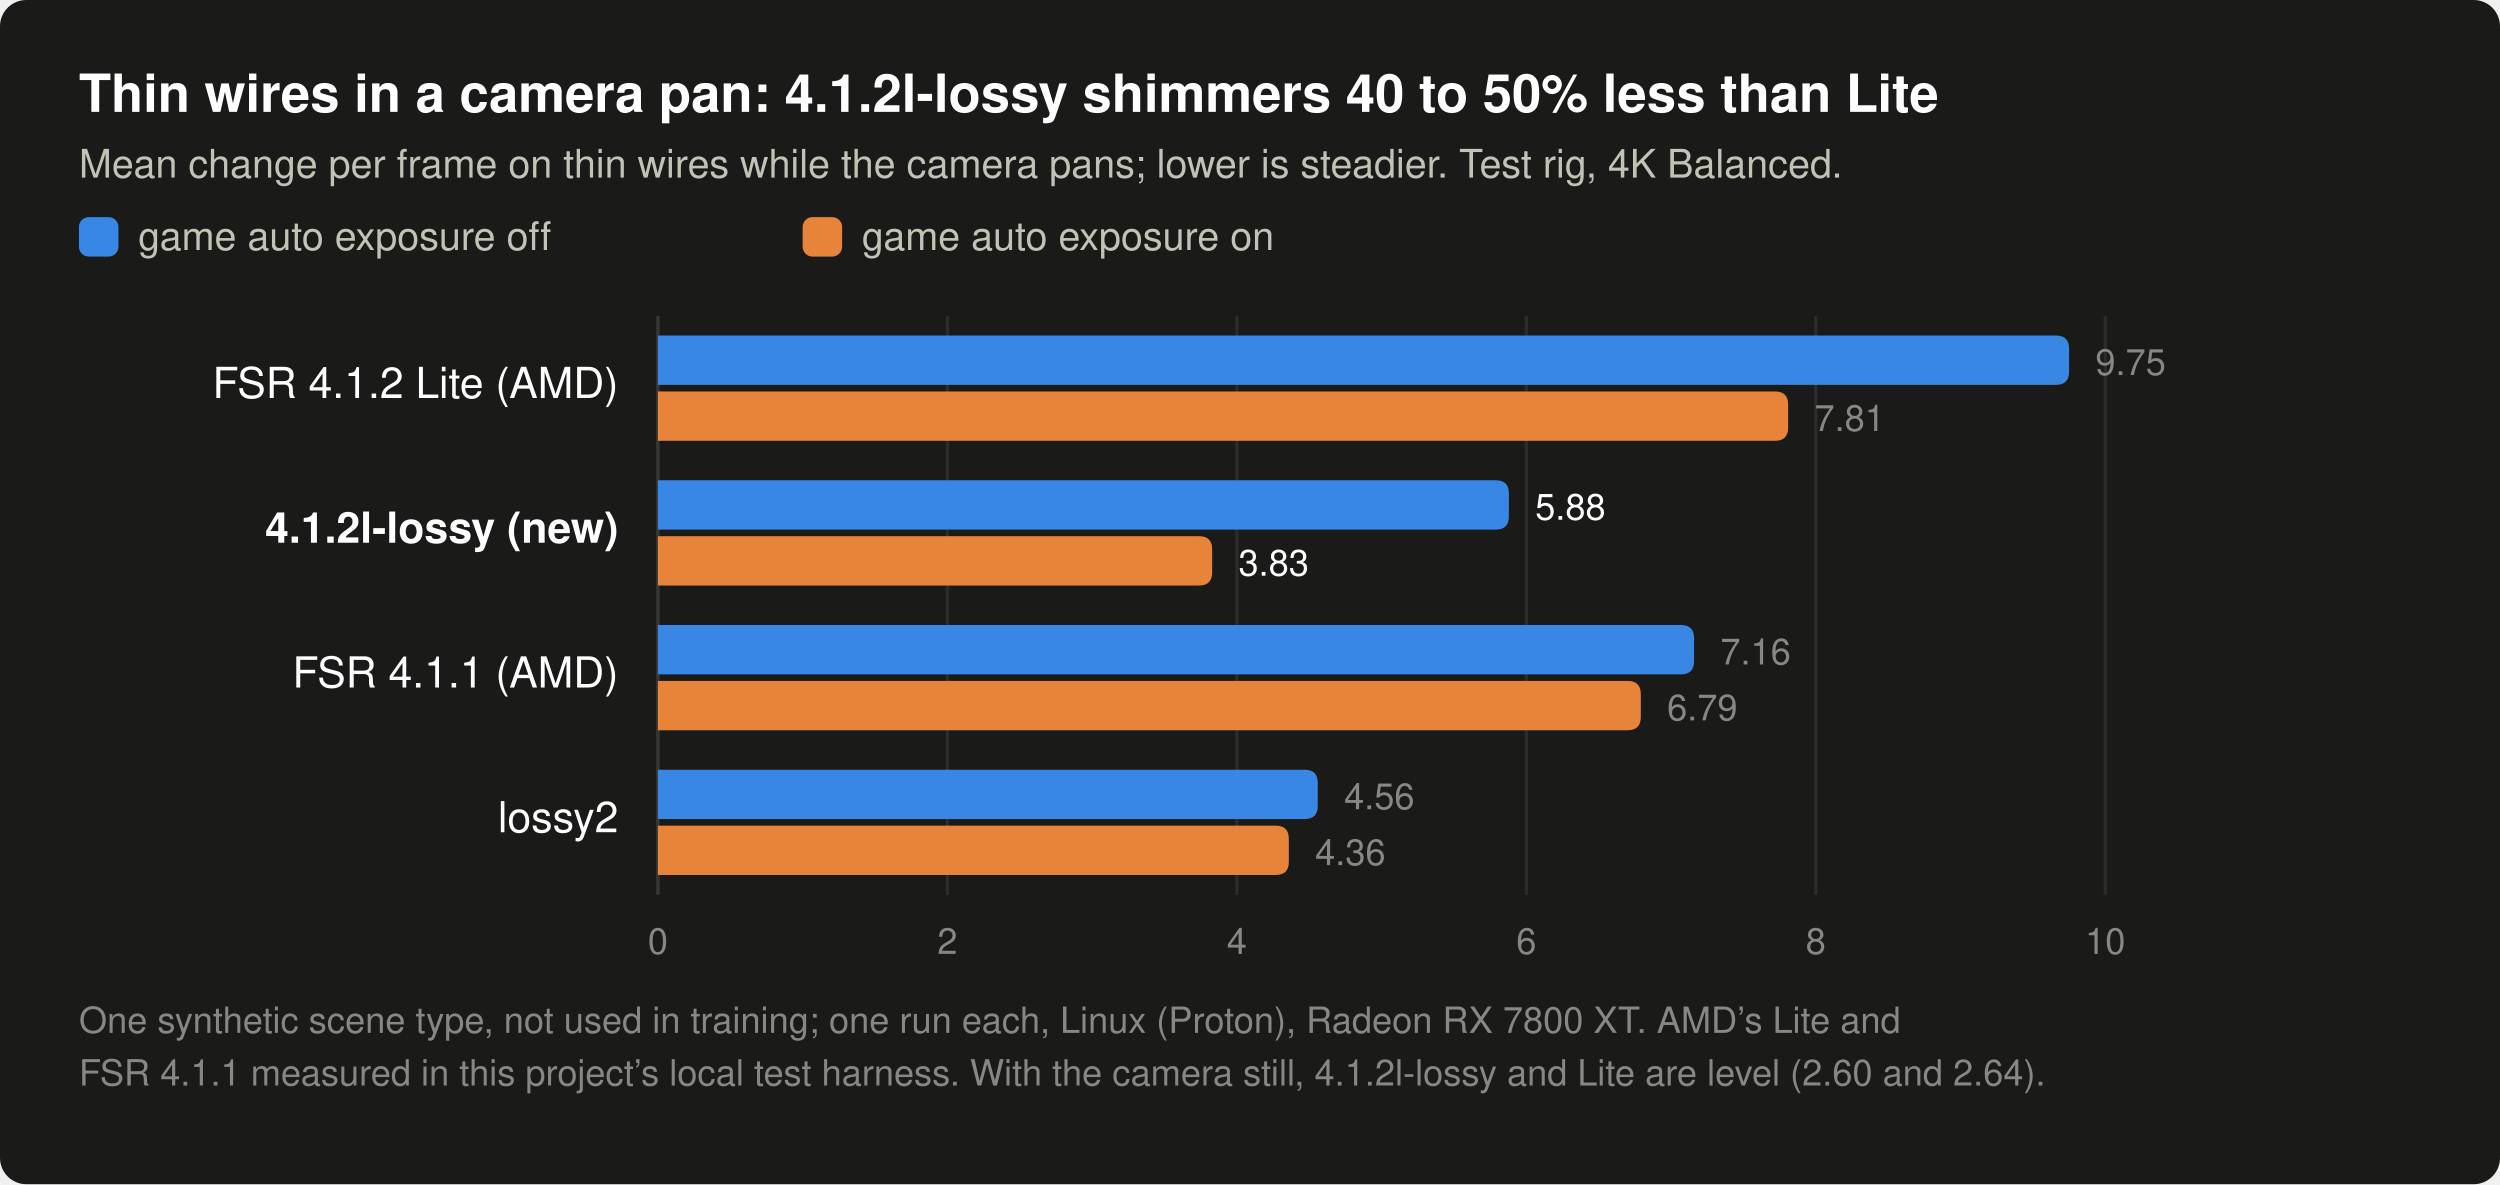
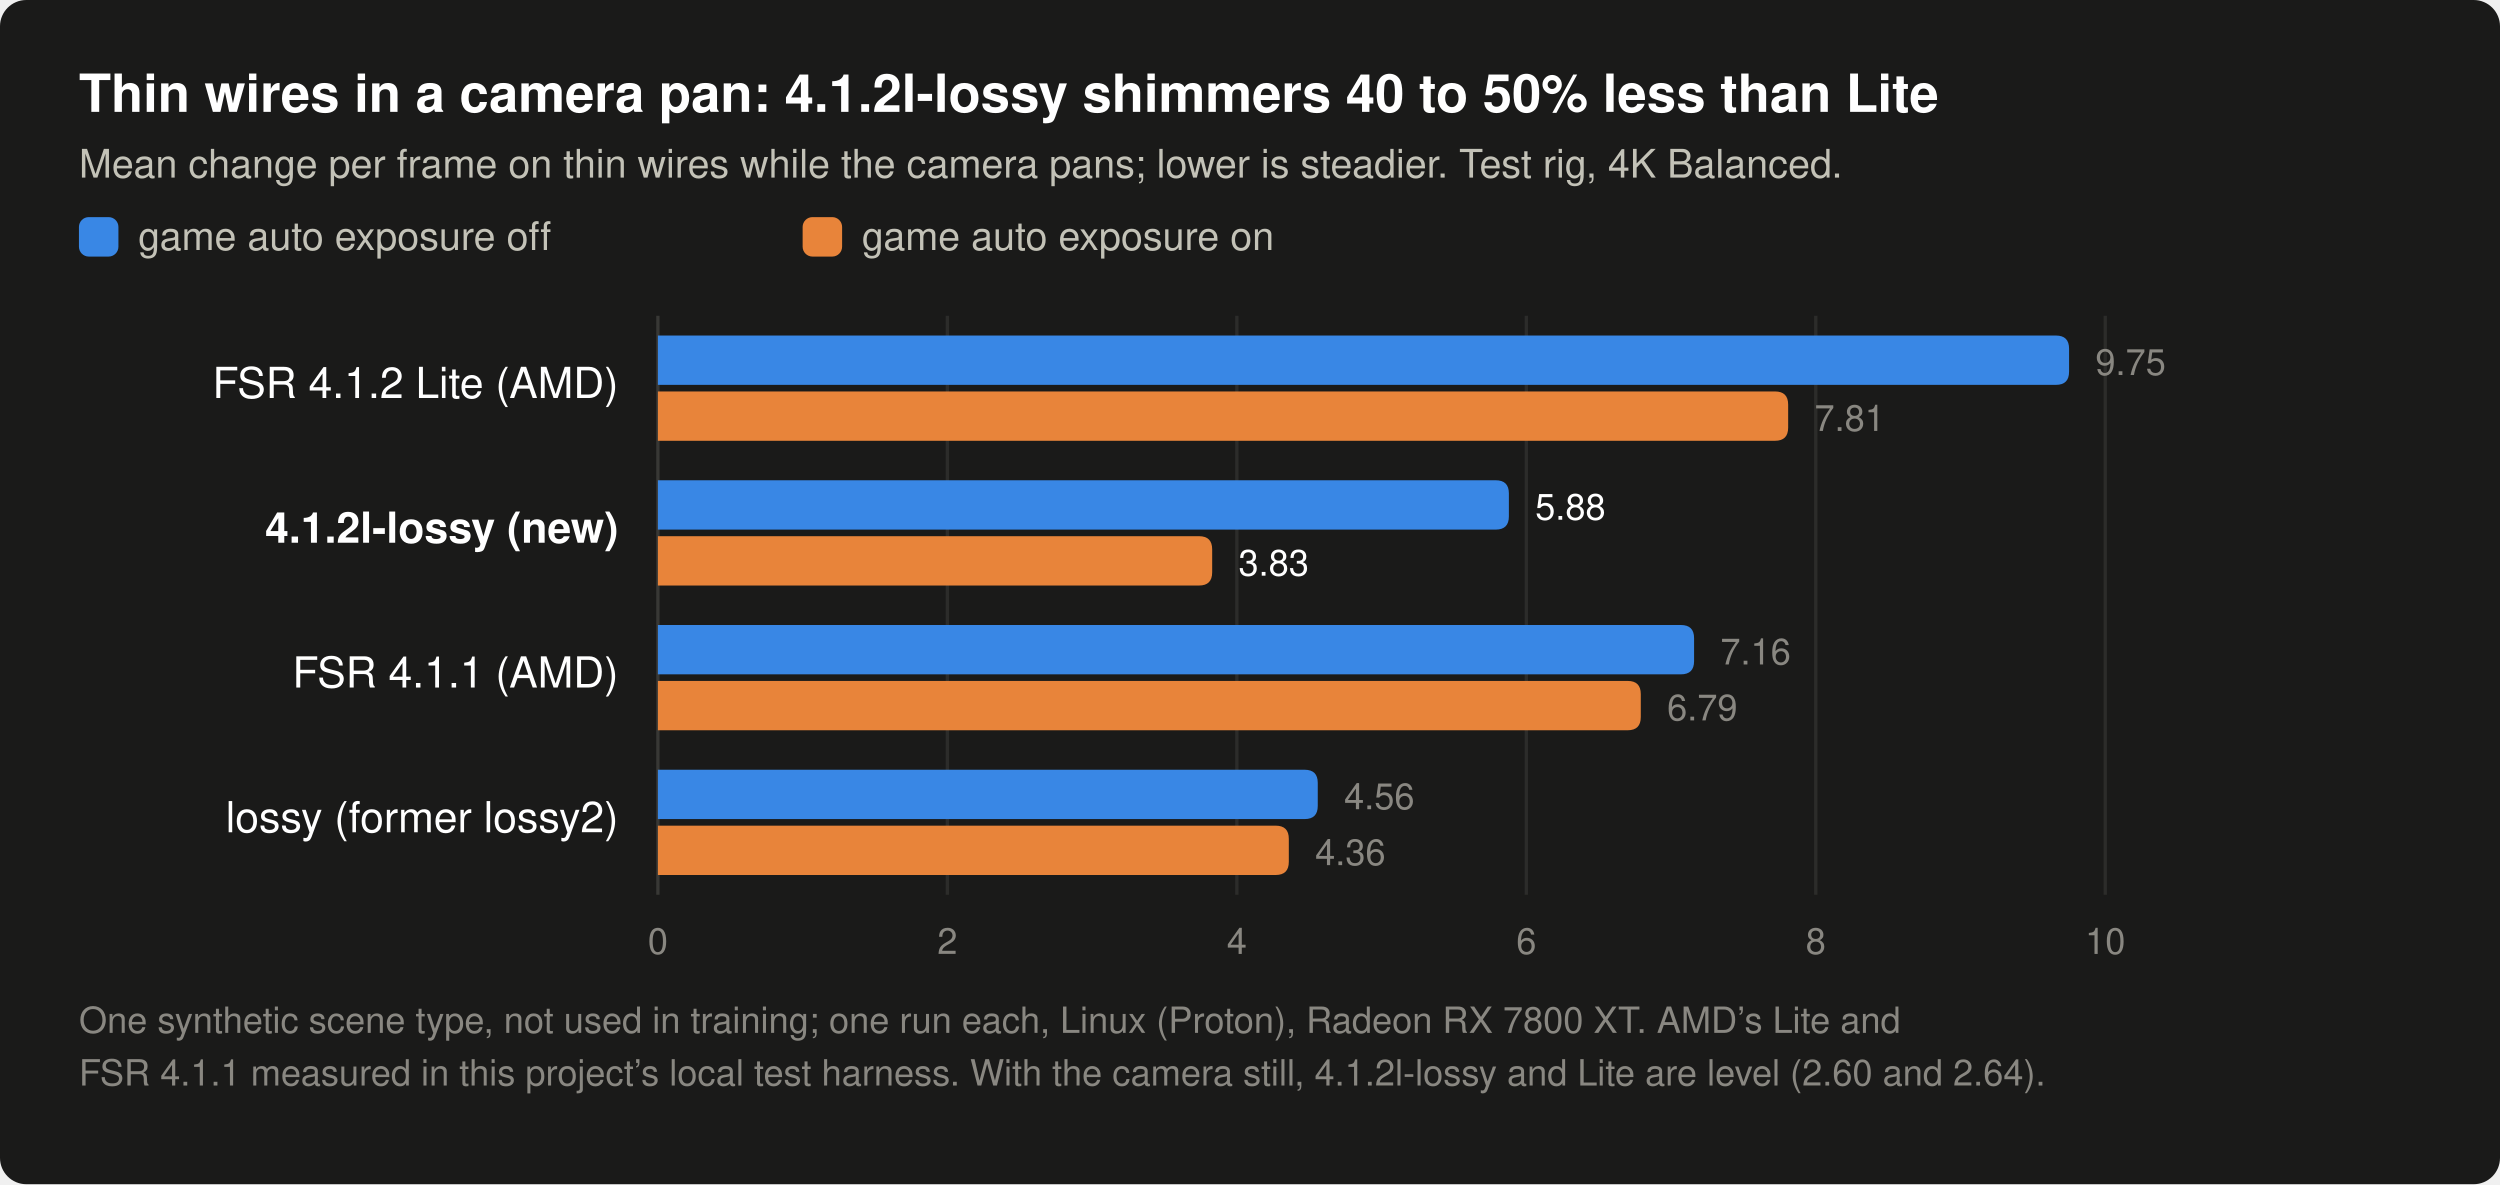
- <svg xmlns="http://www.w3.org/2000/svg" width="760" height="360" viewBox="0 0 760 360" role="img" aria-label="Shimmer of thin wires while the camera pans, mean change per frame, lower is steadier, auto exposure off then on: FSR 4.1.2 Lite (AMD) 9.75 and 7.81; 4.1.2l-lossy (new) 5.88 and 3.83; FSR 4.1.1 (AMD) 7.16 and 6.79; lossy2 4.56 and 4.36.">
+ <svg xmlns="http://www.w3.org/2000/svg" width="760" height="360" viewBox="0 0 760 360" role="img" aria-label="Shimmer of thin wires while the camera pans, mean change per frame, lower is steadier, auto exposure off then on: FSR 4.1.2 Lite (AMD) 9.75 and 7.81; 4.1.2l-lossy (new) 5.88 and 3.83; FSR 4.1.1 (AMD) 7.16 and 6.79; lossy (former lossy2) 4.56 and 4.36.">
  <rect width="760" height="360" rx="8" fill="#1a1a19" />
  <text x="24.0" y="34.0" font-family="-apple-system, 'Segoe UI', Helvetica, Arial, sans-serif" font-size="16" font-weight="600" text-anchor="start" fill="#ffffff">Thin wires in a camera pan: 4.1.2l-lossy shimmers 40 to 50% less than Lite</text>
  <text x="24.0" y="54.0" font-family="-apple-system, 'Segoe UI', Helvetica, Arial, sans-serif" font-size="12" text-anchor="start" fill="#c3c2b7">Mean change per frame on thin wires while the camera pans; lower is steadier. Test rig, 4K Balanced.</text>
  <rect x="24" y="66" width="12" height="12" rx="3" fill="#3987e5" />
  <text x="42.0" y="76.0" font-family="-apple-system, 'Segoe UI', Helvetica, Arial, sans-serif" font-size="12" text-anchor="start" fill="#c3c2b7">game auto exposure off</text>
  <rect x="244" y="66" width="12" height="12" rx="3" fill="#e8843a" />
  <text x="262.0" y="76.0" font-family="-apple-system, 'Segoe UI', Helvetica, Arial, sans-serif" font-size="12" text-anchor="start" fill="#c3c2b7">game auto exposure on</text>
  <line x1="200.0" y1="96" x2="200.0" y2="272" stroke="#383835" stroke-width="1" />
  <text x="200.0" y="290.0" font-family="-apple-system, 'Segoe UI', Helvetica, Arial, sans-serif" font-size="11" text-anchor="middle" fill="#898781">0</text>
  <line x1="288.0" y1="96" x2="288.0" y2="272" stroke="#2c2c2a" stroke-width="1" />
  <text x="288.0" y="290.0" font-family="-apple-system, 'Segoe UI', Helvetica, Arial, sans-serif" font-size="11" text-anchor="middle" fill="#898781">2</text>
  <line x1="376.0" y1="96" x2="376.0" y2="272" stroke="#2c2c2a" stroke-width="1" />
  <text x="376.0" y="290.0" font-family="-apple-system, 'Segoe UI', Helvetica, Arial, sans-serif" font-size="11" text-anchor="middle" fill="#898781">4</text>
  <line x1="464.0" y1="96" x2="464.0" y2="272" stroke="#2c2c2a" stroke-width="1" />
  <text x="464.0" y="290.0" font-family="-apple-system, 'Segoe UI', Helvetica, Arial, sans-serif" font-size="11" text-anchor="middle" fill="#898781">6</text>
  <line x1="552.0" y1="96" x2="552.0" y2="272" stroke="#2c2c2a" stroke-width="1" />
  <text x="552.0" y="290.0" font-family="-apple-system, 'Segoe UI', Helvetica, Arial, sans-serif" font-size="11" text-anchor="middle" fill="#898781">8</text>
  <line x1="640.0" y1="96" x2="640.0" y2="272" stroke="#2c2c2a" stroke-width="1" />
  <text x="640.0" y="290.0" font-family="-apple-system, 'Segoe UI', Helvetica, Arial, sans-serif" font-size="11" text-anchor="middle" fill="#898781">10</text>
  <text x="188.0" y="121.0" font-family="-apple-system, 'Segoe UI', Helvetica, Arial, sans-serif" font-size="13" text-anchor="end" fill="#ffffff">FSR 4.1.2 Lite (AMD)</text>
  <path d="M200,102.0 H625.0 Q629.0,102.0 629.0,106.0 V113.0 Q629.0,117.0 625.0,117.0 H200 Z" fill="#3987e5" />
  <text x="637.0" y="114.0" font-family="-apple-system, 'Segoe UI', Helvetica, Arial, sans-serif" font-size="11" text-anchor="start" fill="#898781">9.75</text>
  <path d="M200,119.0 H539.6 Q543.6,119.0 543.6,123.0 V130.0 Q543.6,134.0 539.6,134.0 H200 Z" fill="#e8843a" />
  <text x="551.6" y="131.0" font-family="-apple-system, 'Segoe UI', Helvetica, Arial, sans-serif" font-size="11" text-anchor="start" fill="#898781">7.81</text>
  <text x="188.0" y="165.0" font-family="-apple-system, 'Segoe UI', Helvetica, Arial, sans-serif" font-size="13" font-weight="600" text-anchor="end" fill="#ffffff">4.1.2l-lossy (new)</text>
  <path d="M200,146.0 H454.7 Q458.7,146.0 458.7,150.0 V157.0 Q458.7,161.0 454.7,161.0 H200 Z" fill="#3987e5" />
  <text x="466.7" y="158.0" font-family="-apple-system, 'Segoe UI', Helvetica, Arial, sans-serif" font-size="11" text-anchor="start" fill="#ffffff">5.88</text>
  <path d="M200,163.0 H364.5 Q368.5,163.0 368.5,167.0 V174.0 Q368.5,178.0 364.5,178.0 H200 Z" fill="#e8843a" />
  <text x="376.5" y="175.0" font-family="-apple-system, 'Segoe UI', Helvetica, Arial, sans-serif" font-size="11" text-anchor="start" fill="#ffffff">3.83</text>
  <text x="188.0" y="209.0" font-family="-apple-system, 'Segoe UI', Helvetica, Arial, sans-serif" font-size="13" text-anchor="end" fill="#ffffff">FSR 4.1.1 (AMD)</text>
  <path d="M200,190.0 H511.0 Q515.0,190.0 515.0,194.0 V201.0 Q515.0,205.0 511.0,205.0 H200 Z" fill="#3987e5" />
  <text x="523.0" y="202.0" font-family="-apple-system, 'Segoe UI', Helvetica, Arial, sans-serif" font-size="11" text-anchor="start" fill="#898781">7.16</text>
  <path d="M200,207.0 H494.8 Q498.8,207.0 498.8,211.0 V218.0 Q498.8,222.0 494.8,222.0 H200 Z" fill="#e8843a" />
  <text x="506.8" y="219.0" font-family="-apple-system, 'Segoe UI', Helvetica, Arial, sans-serif" font-size="11" text-anchor="start" fill="#898781">6.79</text>
-   <text x="188.0" y="253.0" font-family="-apple-system, 'Segoe UI', Helvetica, Arial, sans-serif" font-size="13" text-anchor="end" fill="#ffffff">lossy2</text>
+   <text x="188.0" y="253.0" font-family="-apple-system, 'Segoe UI', Helvetica, Arial, sans-serif" font-size="13" text-anchor="end" fill="#ffffff">lossy (former lossy2)</text>
  <path d="M200,234.0 H396.6 Q400.6,234.0 400.6,238.0 V245.0 Q400.6,249.0 396.6,249.0 H200 Z" fill="#3987e5" />
  <text x="408.6" y="246.0" font-family="-apple-system, 'Segoe UI', Helvetica, Arial, sans-serif" font-size="11" text-anchor="start" fill="#898781">4.56</text>
  <path d="M200,251.0 H387.8 Q391.8,251.0 391.8,255.0 V262.0 Q391.8,266.0 387.8,266.0 H200 Z" fill="#e8843a" />
  <text x="399.8" y="263.0" font-family="-apple-system, 'Segoe UI', Helvetica, Arial, sans-serif" font-size="11" text-anchor="start" fill="#898781">4.36</text>
  <text x="24.0" y="314.0" font-family="-apple-system, 'Segoe UI', Helvetica, Arial, sans-serif" font-size="11" text-anchor="start" fill="#898781">One synthetic scene type, not used in training; one run each, Linux (Proton), Radeon RX 7800 XT. AMD’s Lite and</text>
  <text x="24.0" y="330.0" font-family="-apple-system, 'Segoe UI', Helvetica, Arial, sans-serif" font-size="11" text-anchor="start" fill="#898781">FSR 4.1.1 measured in this project’s local test harness. With the camera still, 4.1.2l-lossy and Lite are level (2.60 and 2.64).</text>
</svg>
